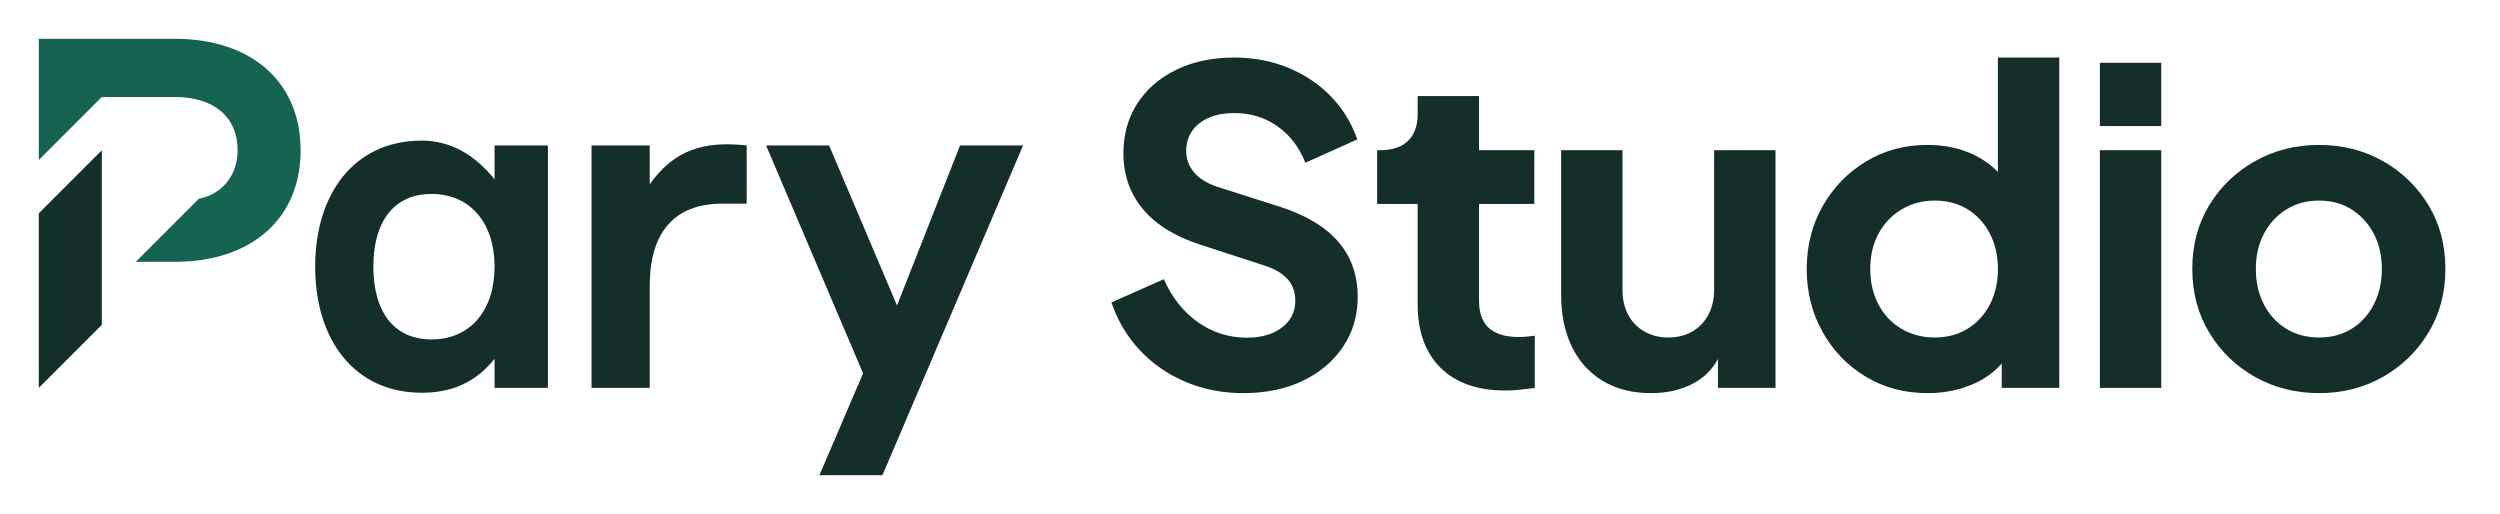
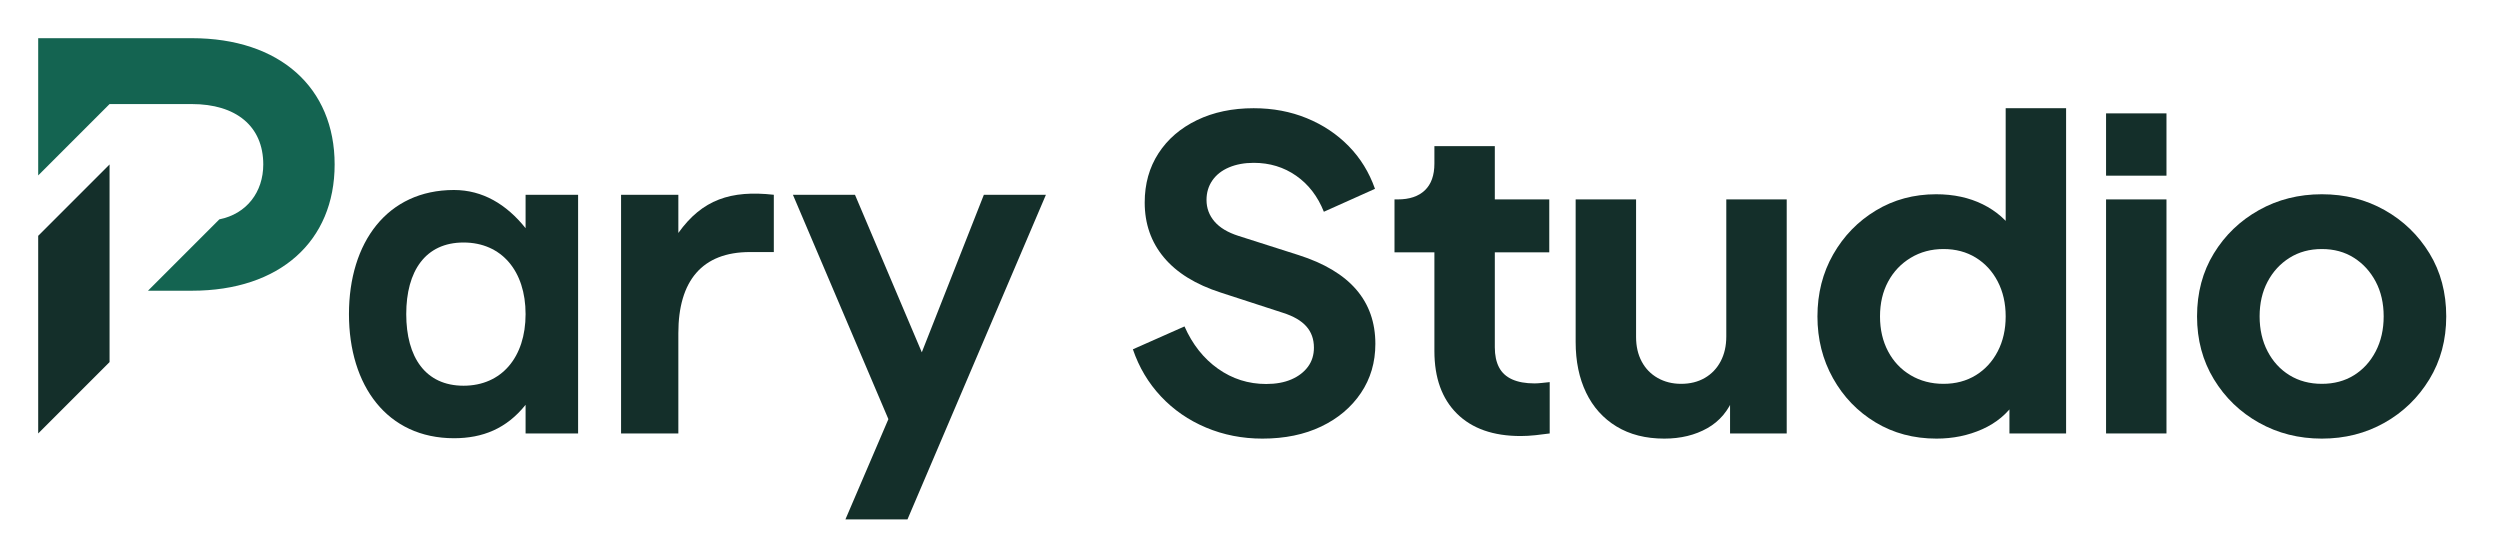
- <svg xmlns="http://www.w3.org/2000/svg" width="515.600" height="106" viewBox="0 0 515.600 106">
+ <svg xmlns="http://www.w3.org/2000/svg" width="523.700" height="116.8" viewBox="0 0 523.700 116.8">
  <g transform="translate(8 8)">
-     <g fill="#146451">
-       <path d="M0 25V0h28c16 0 26 9 26 23S44 46 28 46H20l13-13c5-1 8-5 8-10 0-7-5-11-13-11H13L0 25Z" />
+     <g transform="scale(1.15)">
+       <g fill="#146451">
+         <path d="M0 25V0h28c16 0 26 9 26 23S44 46 28 46H20l13-13c5-1 8-5 8-10 0-7-5-11-13-11H13L0 25Z" />
+       </g>
+       <g fill="#142f2a">
+         <path d="m0 36 13-13v36L0 72V36Z" />
+       </g>
    </g>
-     <g fill="#142f2a">
-       <path d="m0 36 13-13v36L0 72V36Z" />
-     </g>
-     <g fill="#142f2a">
+     <g transform="translate(8.1 10.8)" fill="#142f2a">
      <path fill-rule="evenodd" d="M94 22H105V72H94V66C90 71 85 73 79 73C65 73 57 62 57 47S65 21 79 21C85 21 90 24 94 29V22ZM81 32C73 32 69 38 69 47S73 62 81 62C89 62 94 56 94 47S89 32 81 32Z" />
      <path d="M114 72V22H126V30C131 23 137 21 146 22V34H141C131 34 126 40 126 51V72Z" />
      <path d="M150 22H163L177 55L190 22H203L174 90H161L170 69Z" />
      <path transform="translate(218.000 72) scale(0.09 -0.09)" d="M337.25 -12Q267.125 -12 206.062 13.688Q145 39.375 101.062 86.188Q57.125 133 35.75 195.875L155.875 249.125Q183.625 186.25 233.812 150.688Q284 115.125 346 115.125Q380 115.125 404.688 125.812Q429.375 136.5 443.25 155.312Q457.125 174.125 457.125 199.75Q457.125 229.375 439.375 249.312Q421.625 269.25 384.875 280.875L240.375 327.875Q152.625 356.125 107.938 409.688Q63.25 463.25 63.25 537.5Q63.25 602.625 95.312 652.062Q127.375 701.5 184.875 729.25Q242.375 757 316.875 757Q383.875 757 440.438 733.812Q497 710.625 537.938 668.875Q578.875 627.125 599.25 569.375L480.25 516Q458.875 569.75 415.812 599.812Q372.75 629.875 317 629.875Q284.5 629.875 259.438 619.25Q234.375 608.625 220.75 588.938Q207.125 569.25 207.125 543.5Q207.125 515 225.625 493.375Q244.125 471.75 281.375 459.875L421.25 415.25Q511 386.625 555.562 335.0Q600.125 283.375 600.125 208.5Q600.125 144.125 566.562 94.25Q533 44.375 474.125 16.188Q415.25 -12 337.25 -12Z" />
      <path transform="translate(274.230 72) scale(0.09 -0.09)" d="M313.5 -6Q217.875 -6 165.312 46.062Q112.75 98.125 112.75 191.875V421.625H19.875V544.75H27.375Q68.375 544.75 90.562 565.938Q112.75 587.125 112.75 628.125V668.75H253.375V544.75H380.125V421.625H253.375V200.625Q253.375 172.75 263.125 154.0Q272.875 135.25 293.688 125.875Q314.5 116.5 345.75 116.5Q352.875 116.5 362.125 117.5Q371.375 118.5 381.125 119.5V0Q366.5 -2.125 348.0 -4.062Q329.5 -6 313.5 -6Z" />
      <path transform="translate(309.760 72) scale(0.09 -0.09)" d="M253 -12Q188.25 -12 141.812 16.25Q95.375 44.5 71.062 95.062Q46.75 145.625 46.75 212.875V544.75H187.375V224.5Q187.375 192 200.5 167.375Q213.625 142.75 237.688 129.125Q261.75 115.5 292.25 115.5Q323.625 115.5 347.312 129.188Q371 142.875 384.188 167.75Q397.375 192.625 397.375 225.75V544.75H538V0H406.125V107.5L415.25 86Q396.25 36.625 353.312 12.312Q310.375 -12 253 -12Z" />
      <path transform="translate(361.400 72) scale(0.09 -0.09)" d="M312.875 -12Q233.5 -12 170.875 25.812Q108.25 63.625 72.0 128.438Q35.75 193.25 35.75 272.375Q35.75 352.5 72.438 416.812Q109.125 481.125 171.688 518.938Q234.25 556.75 312 556.75Q373.125 556.75 420.562 533.312Q468 509.875 495.5 467.625L473.875 438.75V757H614.5V0H482.625V102.5L496.375 74Q468.375 31.75 419.438 9.875Q370.5 -12 312.875 -12ZM329.125 115.5Q371.75 115.5 404.312 135.5Q436.875 155.5 455.375 191.062Q473.875 226.625 473.875 272.375Q473.875 318.125 455.375 353.688Q436.875 389.25 404.312 409.25Q371.75 429.25 329.125 429.25Q286.625 429.25 252.812 408.812Q219 388.375 200.188 353.312Q181.375 318.25 181.375 272.375Q181.375 226.625 200.188 191.062Q219 155.5 252.75 135.5Q286.5 115.5 329.125 115.5Z" />
      <path transform="translate(419.880 72) scale(0.09 -0.09)" d="M57.75 0V544.75H198.375V0ZM57.75 600V745H198.375V600Z" />
      <path transform="translate(440.920 72) scale(0.09 -0.09)" d="M326.25 -12Q245.875 -12 179.938 24.938Q114 61.875 74.875 126.25Q35.75 190.625 35.75 272.5Q35.75 355.125 74.812 419.0Q113.875 482.875 179.75 519.812Q245.625 556.75 326.25 556.75Q406.875 556.75 472.312 519.875Q537.75 483 576.75 419.125Q615.75 355.25 615.75 272.5Q615.75 190.5 576.562 126.125Q537.375 61.75 471.938 24.875Q406.5 -12 326.25 -12ZM326.25 115.5Q368.875 115.5 401.0 135.5Q433.125 155.5 451.625 191.125Q470.125 226.75 470.125 272.5Q470.125 318.25 451.625 353.312Q433.125 388.375 401.0 408.812Q368.875 429.25 326.25 429.25Q283.625 429.25 251.062 408.812Q218.5 388.375 199.938 353.312Q181.375 318.25 181.375 272.5Q181.375 226.75 199.938 191.125Q218.5 155.5 251.062 135.5Q283.625 115.5 326.25 115.5Z" />
    </g>
  </g>
</svg>
